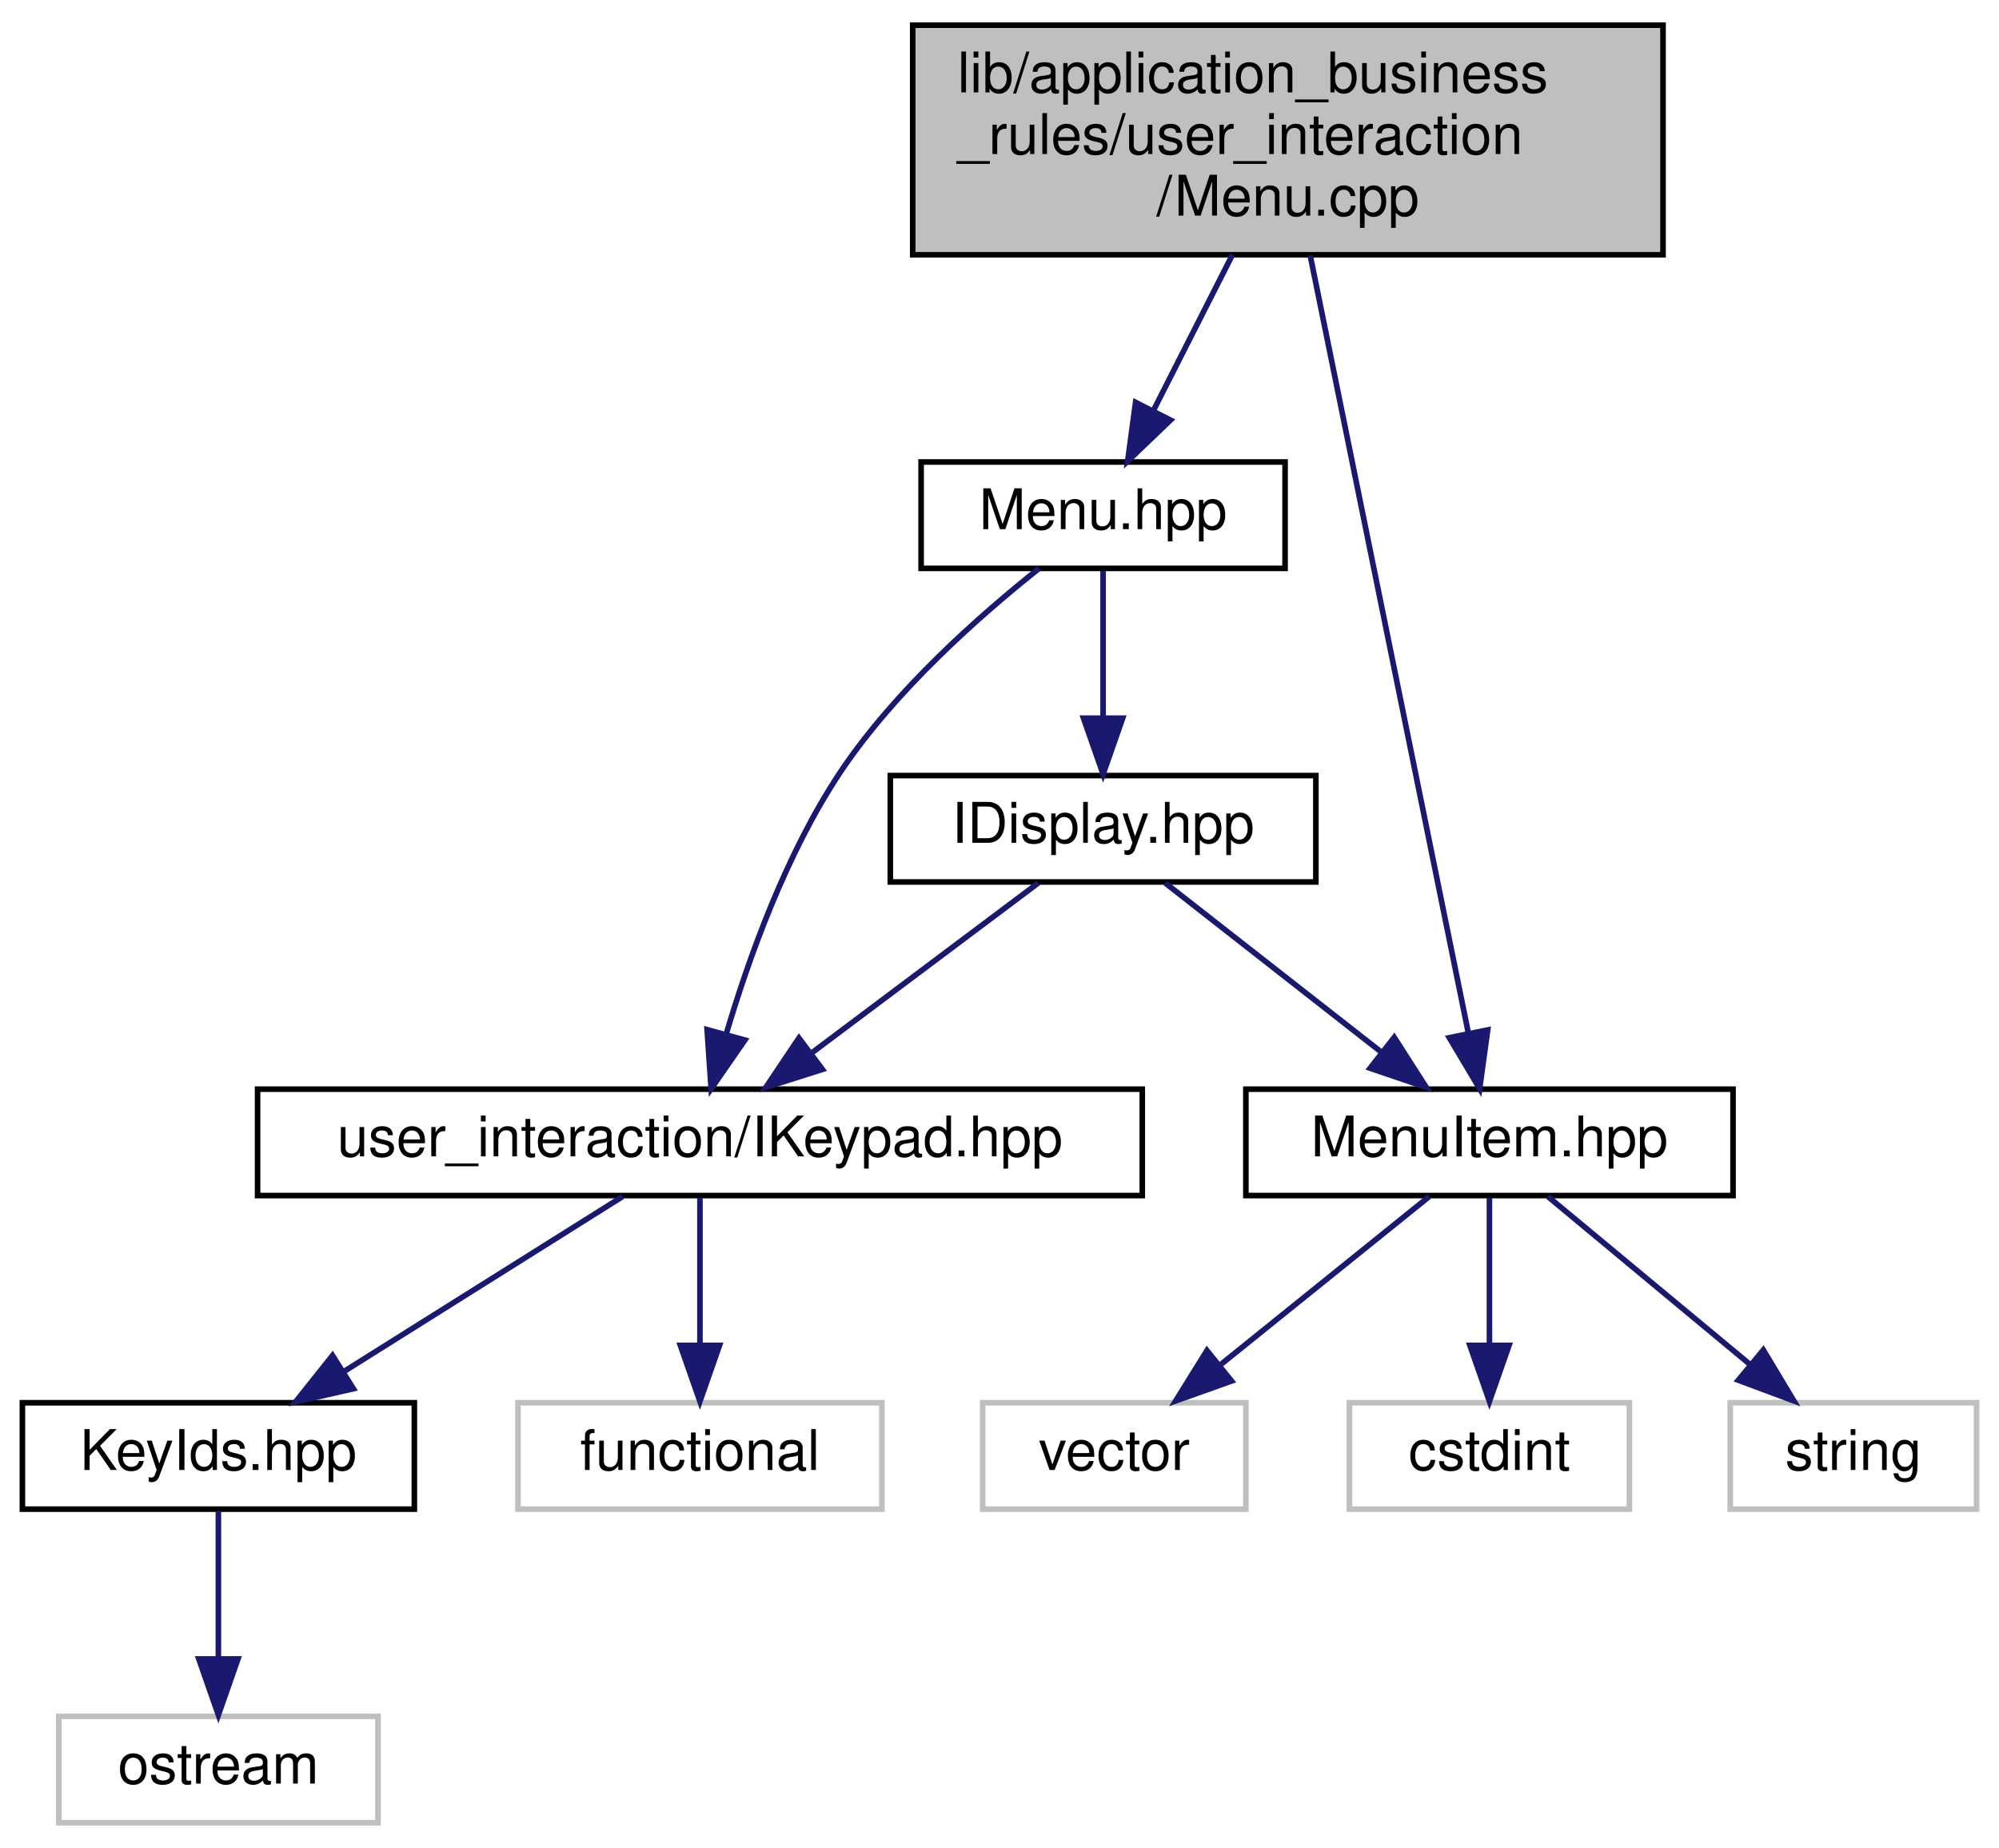
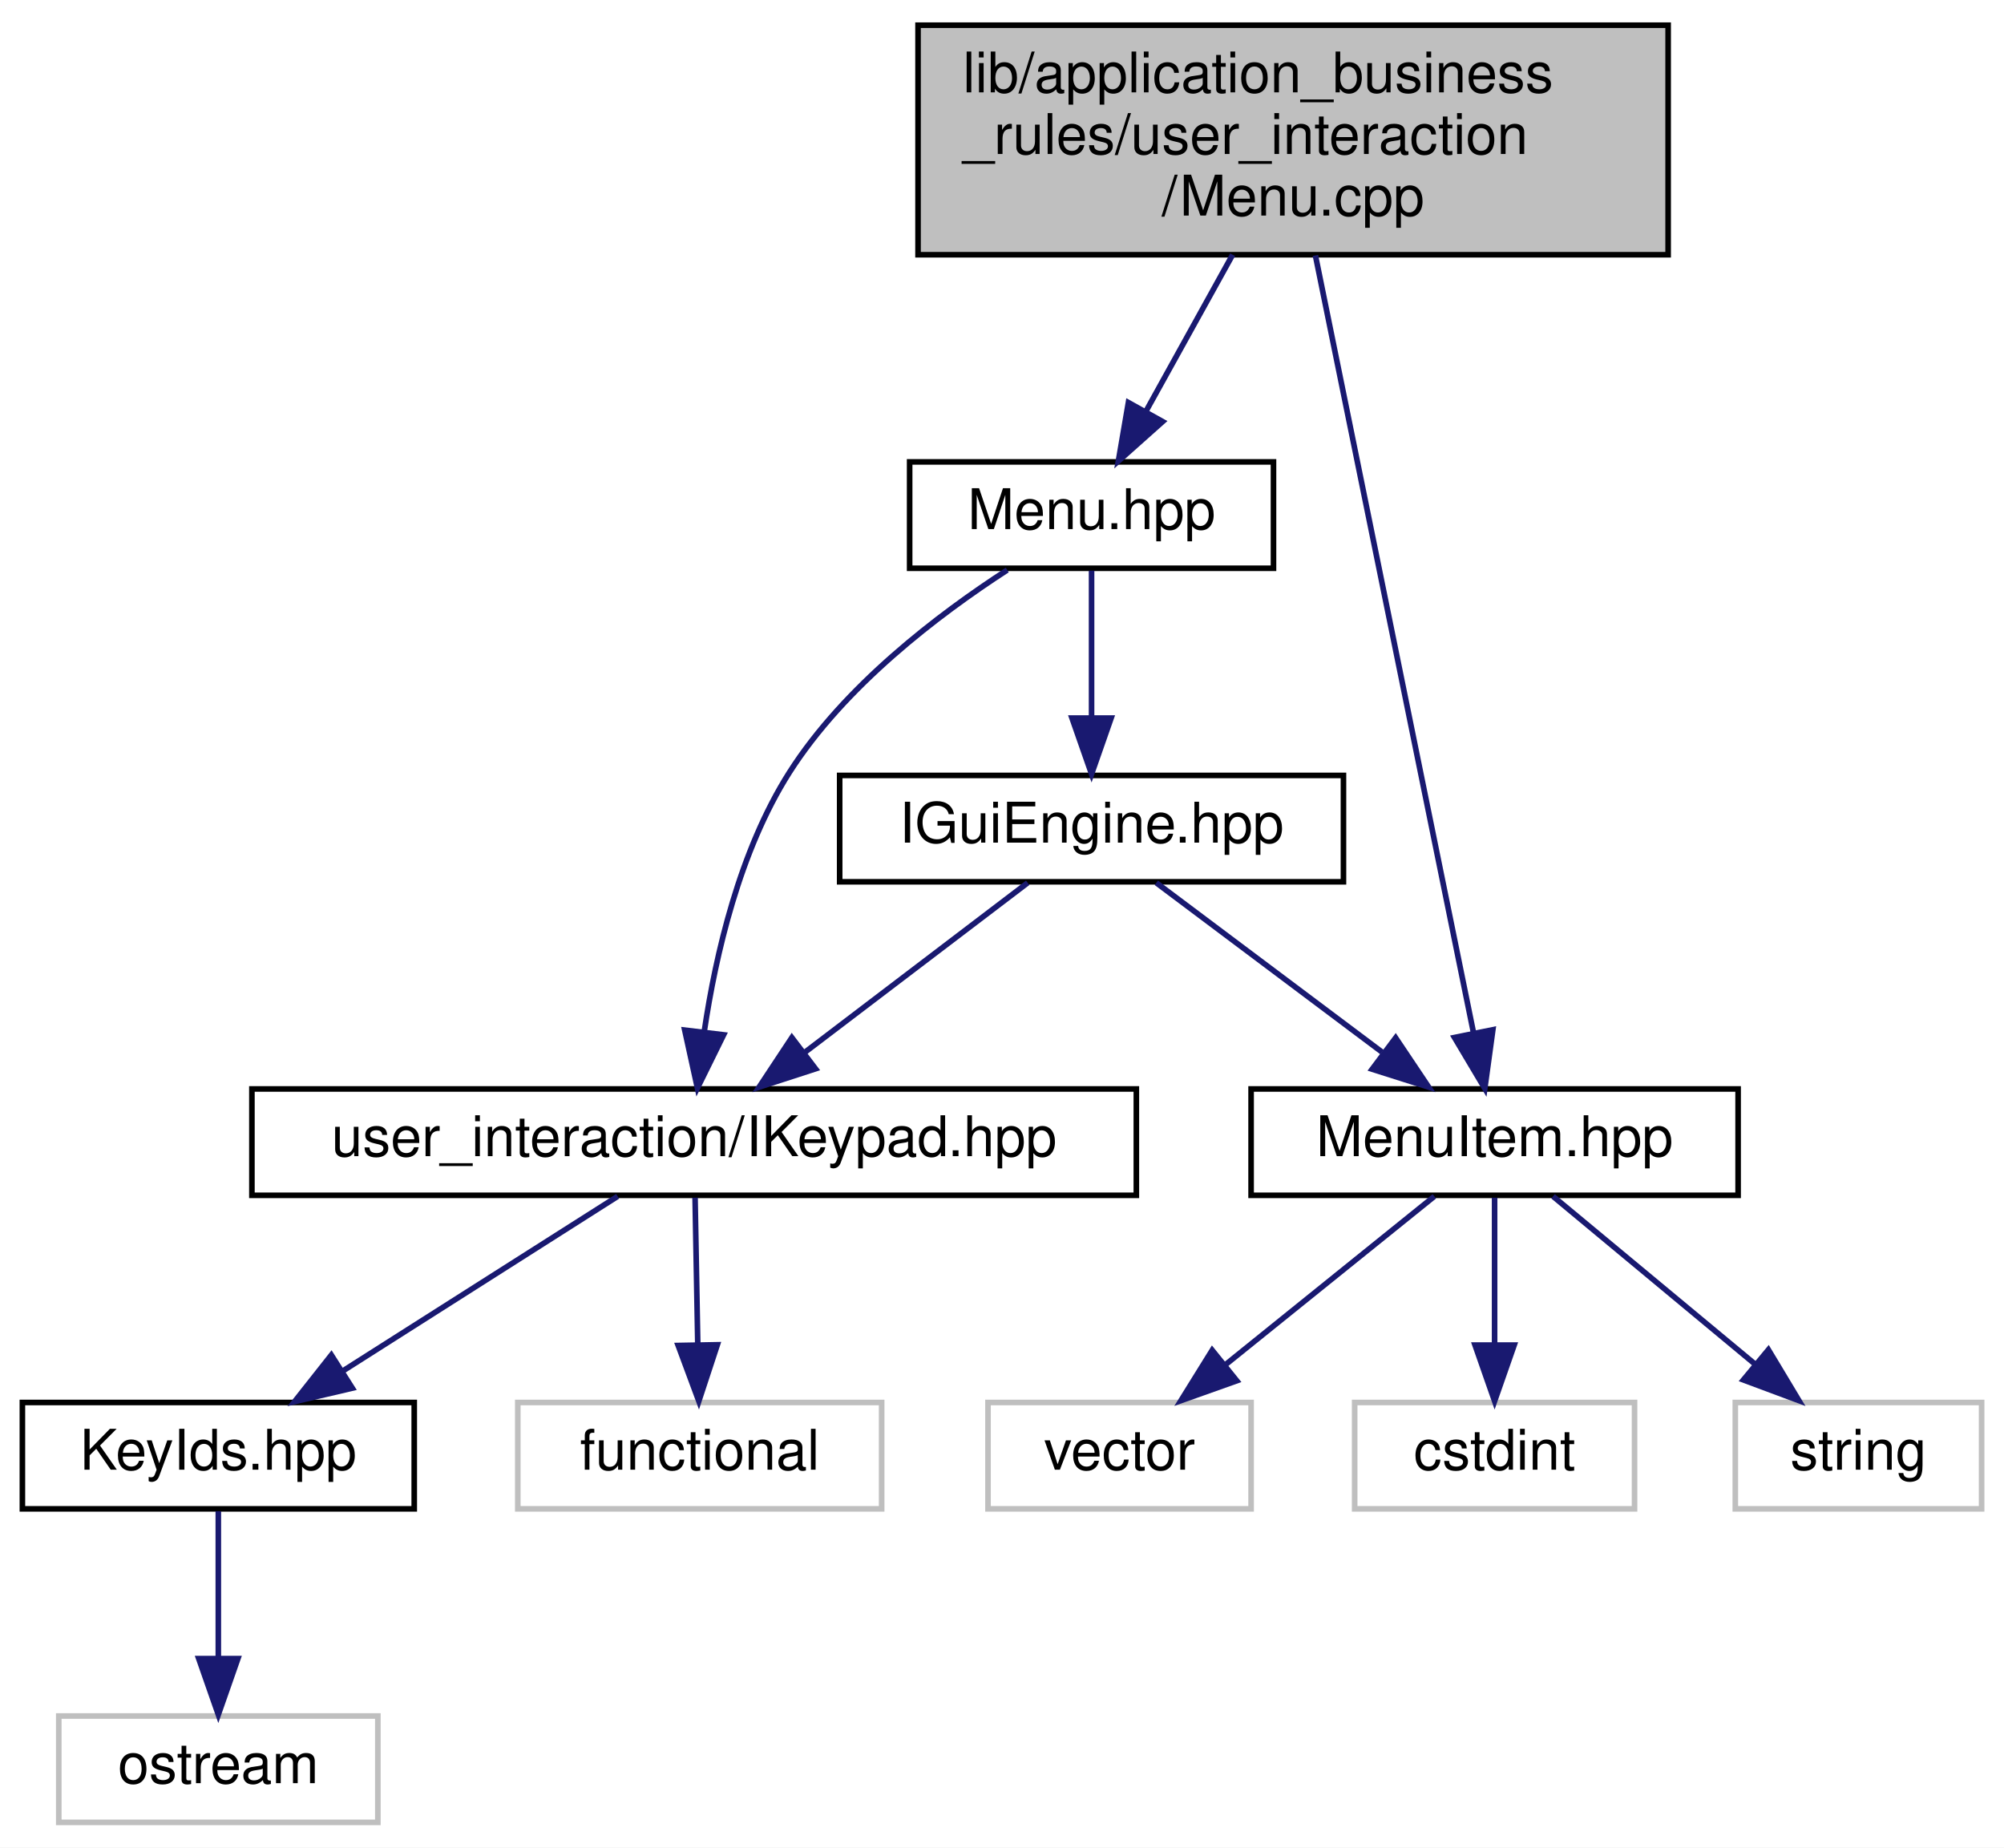
- <svg xmlns="http://www.w3.org/2000/svg" xmlns:xlink="http://www.w3.org/1999/xlink" width="357pt" height="330pt" viewBox="0.00 0.00 357.00 330.00">
+ <svg xmlns="http://www.w3.org/2000/svg" xmlns:xlink="http://www.w3.org/1999/xlink" width="358pt" height="330pt" viewBox="0.00 0.00 358.00 330.00">
  <g id="graph0" class="graph" transform="scale(1 1) rotate(0) translate(4 326)">
-     <polygon fill="white" stroke="transparent" points="-4,4 -4,-326 353,-326 353,4 -4,4" />
+     <polygon fill="white" stroke="transparent" points="-4,4 -4,-326 354,-326 354,4 -4,4" />
    <g id="node1" class="node">
      <g id="a_node1">
        <a xlink:title=" ">
-           <polygon fill="#bfbfbf" stroke="black" points="159,-280.5 159,-321.5 293,-321.5 293,-280.5 159,-280.5" />
-           <text text-anchor="start" x="167" y="-309.5" font-family="Helvetica,sans-Serif" font-size="10.00">lib/application_business</text>
-           <text text-anchor="start" x="167" y="-298.5" font-family="Helvetica,sans-Serif" font-size="10.00">_rules/user_interaction</text>
-           <text text-anchor="middle" x="226" y="-287.5" font-family="Helvetica,sans-Serif" font-size="10.00">/Menu.cpp</text>
+           <polygon fill="#bfbfbf" stroke="black" points="160,-280.5 160,-321.5 294,-321.5 294,-280.5 160,-280.5" />
+           <text text-anchor="start" x="168" y="-309.5" font-family="Helvetica,sans-Serif" font-size="10.00">lib/application_business</text>
+           <text text-anchor="start" x="168" y="-298.5" font-family="Helvetica,sans-Serif" font-size="10.00">_rules/user_interaction</text>
+           <text text-anchor="middle" x="227" y="-287.5" font-family="Helvetica,sans-Serif" font-size="10.00">/Menu.cpp</text>
        </a>
      </g>
    </g>
    <g id="node2" class="node">
      <g id="a_node2">
        <a xlink:href="Menu_8hpp.xhtml" target="_top" xlink:title=" ">
-           <polygon fill="white" stroke="black" points="160.5,-224.5 160.5,-243.5 225.5,-243.5 225.5,-224.5 160.5,-224.5" />
-           <text text-anchor="middle" x="193" y="-231.5" font-family="Helvetica,sans-Serif" font-size="10.00">Menu.hpp</text>
+           <polygon fill="white" stroke="black" points="158.5,-224.5 158.5,-243.5 223.5,-243.5 223.5,-224.5 158.5,-224.5" />
+           <text text-anchor="middle" x="191" y="-231.5" font-family="Helvetica,sans-Serif" font-size="10.00">Menu.hpp</text>
        </a>
      </g>
    </g>
    <g id="edge1" class="edge">
-       <path fill="none" stroke="midnightblue" d="M216.1,-280.5C211.62,-271.68 206.37,-261.34 202.01,-252.74" />
-       <polygon fill="midnightblue" stroke="midnightblue" points="205.04,-250.98 197.39,-243.65 198.8,-254.15 205.04,-250.98" />
+       <path fill="none" stroke="midnightblue" d="M216.2,-280.5C211.26,-271.59 205.46,-261.11 200.67,-252.46" />
+       <polygon fill="midnightblue" stroke="midnightblue" points="203.7,-250.7 195.79,-243.65 197.58,-254.1 203.7,-250.7" />
    </g>
    <g id="node4" class="node">
      <g id="a_node4">
        <a xlink:href="MenuItem_8hpp.xhtml" target="_top" xlink:title=" ">
-           <polygon fill="white" stroke="black" points="218.5,-112.5 218.5,-131.5 305.5,-131.5 305.5,-112.5 218.5,-112.5" />
-           <text text-anchor="middle" x="262" y="-119.5" font-family="Helvetica,sans-Serif" font-size="10.00">MenuItem.hpp</text>
+           <polygon fill="white" stroke="black" points="219.5,-112.5 219.5,-131.5 306.5,-131.5 306.5,-112.5 219.5,-112.5" />
+           <text text-anchor="middle" x="263" y="-119.5" font-family="Helvetica,sans-Serif" font-size="10.00">MenuItem.hpp</text>
        </a>
      </g>
    </g>
    <g id="edge12" class="edge">
-       <path fill="none" stroke="midnightblue" d="M229.99,-280.38C237,-245.93 251.42,-175.04 258.25,-141.44" />
-       <polygon fill="midnightblue" stroke="midnightblue" points="261.69,-142.08 260.25,-131.58 254.83,-140.69 261.69,-142.08" />
+       <path fill="none" stroke="midnightblue" d="M230.99,-280.38C238,-245.93 252.42,-175.04 259.25,-141.44" />
+       <polygon fill="midnightblue" stroke="midnightblue" points="262.69,-142.08 261.25,-131.58 255.83,-140.69 262.69,-142.08" />
    </g>
    <g id="node3" class="node">
      <g id="a_node3">
-         <a xlink:href="IDisplay_8hpp.xhtml" target="_top" xlink:title=" ">
-           <polygon fill="white" stroke="black" points="155,-168.5 155,-187.5 231,-187.5 231,-168.5 155,-168.5" />
-           <text text-anchor="middle" x="193" y="-175.5" font-family="Helvetica,sans-Serif" font-size="10.00">IDisplay.hpp</text>
+         <a xlink:href="IGuiEngine_8hpp.xhtml" target="_top" xlink:title=" ">
+           <polygon fill="white" stroke="black" points="146,-168.5 146,-187.5 236,-187.5 236,-168.5 146,-168.5" />
+           <text text-anchor="middle" x="191" y="-175.5" font-family="Helvetica,sans-Serif" font-size="10.00">IGuiEngine.hpp</text>
        </a>
      </g>
    </g>
    <g id="edge2" class="edge">
-       <path fill="none" stroke="midnightblue" d="M193,-224.08C193,-217.01 193,-206.86 193,-197.99" />
-       <polygon fill="midnightblue" stroke="midnightblue" points="196.5,-197.75 193,-187.75 189.5,-197.75 196.5,-197.75" />
+       <path fill="none" stroke="midnightblue" d="M191,-224.08C191,-217.01 191,-206.86 191,-197.99" />
+       <polygon fill="midnightblue" stroke="midnightblue" points="194.5,-197.75 191,-187.75 187.5,-197.75 194.5,-197.75" />
    </g>
    <g id="node8" class="node">
      <g id="a_node8">
        <a xlink:href="IKeypad_8hpp.xhtml" target="_top" xlink:title=" ">
-           <polygon fill="white" stroke="black" points="42,-112.5 42,-131.5 200,-131.5 200,-112.5 42,-112.5" />
-           <text text-anchor="middle" x="121" y="-119.5" font-family="Helvetica,sans-Serif" font-size="10.00">user_interaction/IKeypad.hpp</text>
+           <polygon fill="white" stroke="black" points="41,-112.5 41,-131.5 199,-131.5 199,-112.5 41,-112.5" />
+           <text text-anchor="middle" x="120" y="-119.5" font-family="Helvetica,sans-Serif" font-size="10.00">user_interaction/IKeypad.hpp</text>
        </a>
      </g>
    </g>
    <g id="edge11" class="edge">
-       <path fill="none" stroke="midnightblue" d="M181.56,-224.48C171.08,-216.17 155.76,-202.67 146,-188 136.38,-173.54 129.69,-154.85 125.66,-141.23" />
-       <polygon fill="midnightblue" stroke="midnightblue" points="129.03,-140.27 123,-131.56 122.28,-142.13 129.03,-140.27" />
+       <path fill="none" stroke="midnightblue" d="M175.94,-224.19C163.67,-216.25 146.82,-203.45 137,-188 128.11,-174 123.85,-155.5 121.82,-141.82" />
+       <polygon fill="midnightblue" stroke="midnightblue" points="125.27,-141.17 120.59,-131.66 118.32,-142.01 125.27,-141.17" />
    </g>
    <g id="edge3" class="edge">
-       <path fill="none" stroke="midnightblue" d="M204.09,-168.32C214.49,-160.18 230.26,-147.84 242.72,-138.09" />
-       <polygon fill="midnightblue" stroke="midnightblue" points="244.99,-140.75 250.71,-131.83 240.68,-135.24 244.99,-140.75" />
+       <path fill="none" stroke="midnightblue" d="M202.57,-168.32C213.42,-160.18 229.88,-147.84 242.88,-138.09" />
+       <polygon fill="midnightblue" stroke="midnightblue" points="245.32,-140.63 251.22,-131.83 241.12,-135.03 245.32,-140.63" />
    </g>
    <g id="edge7" class="edge">
-       <path fill="none" stroke="midnightblue" d="M181.43,-168.32C170.58,-160.18 154.12,-147.84 141.12,-138.09" />
-       <polygon fill="midnightblue" stroke="midnightblue" points="142.88,-135.03 132.78,-131.83 138.68,-140.63 142.88,-135.03" />
+       <path fill="none" stroke="midnightblue" d="M179.59,-168.32C168.89,-160.18 152.66,-147.84 139.84,-138.09" />
+       <polygon fill="midnightblue" stroke="midnightblue" points="141.69,-135.1 131.61,-131.83 137.46,-140.67 141.69,-135.1" />
    </g>
    <g id="node5" class="node">
      <g id="a_node5">
        <a xlink:title=" ">
-           <polygon fill="white" stroke="#bfbfbf" points="237,-56.5 237,-75.5 287,-75.5 287,-56.5 237,-56.5" />
-           <text text-anchor="middle" x="262" y="-63.5" font-family="Helvetica,sans-Serif" font-size="10.00">cstdint</text>
+           <polygon fill="white" stroke="#bfbfbf" points="238,-56.5 238,-75.5 288,-75.5 288,-56.5 238,-56.5" />
+           <text text-anchor="middle" x="263" y="-63.5" font-family="Helvetica,sans-Serif" font-size="10.00">cstdint</text>
        </a>
      </g>
    </g>
    <g id="edge4" class="edge">
-       <path fill="none" stroke="midnightblue" d="M262,-112.08C262,-105.01 262,-94.86 262,-85.99" />
-       <polygon fill="midnightblue" stroke="midnightblue" points="265.5,-85.75 262,-75.75 258.5,-85.75 265.5,-85.75" />
+       <path fill="none" stroke="midnightblue" d="M263,-112.08C263,-105.01 263,-94.86 263,-85.99" />
+       <polygon fill="midnightblue" stroke="midnightblue" points="266.5,-85.75 263,-75.75 259.5,-85.75 266.5,-85.75" />
    </g>
    <g id="node6" class="node">
      <g id="a_node6">
        <a xlink:title=" ">
-           <polygon fill="white" stroke="#bfbfbf" points="305,-56.5 305,-75.5 349,-75.5 349,-56.5 305,-56.5" />
-           <text text-anchor="middle" x="327" y="-63.5" font-family="Helvetica,sans-Serif" font-size="10.00">string</text>
+           <polygon fill="white" stroke="#bfbfbf" points="306,-56.5 306,-75.5 350,-75.5 350,-56.5 306,-56.5" />
+           <text text-anchor="middle" x="328" y="-63.5" font-family="Helvetica,sans-Serif" font-size="10.00">string</text>
        </a>
      </g>
    </g>
    <g id="edge5" class="edge">
-       <path fill="none" stroke="midnightblue" d="M272.44,-112.32C282.15,-104.26 296.82,-92.08 308.5,-82.37" />
-       <polygon fill="midnightblue" stroke="midnightblue" points="310.91,-84.92 316.37,-75.83 306.44,-79.53 310.91,-84.92" />
+       <path fill="none" stroke="midnightblue" d="M273.44,-112.32C283.15,-104.26 297.82,-92.08 309.5,-82.37" />
+       <polygon fill="midnightblue" stroke="midnightblue" points="311.91,-84.92 317.37,-75.83 307.44,-79.53 311.91,-84.92" />
    </g>
    <g id="node7" class="node">
      <g id="a_node7">
        <a xlink:title=" ">
-           <polygon fill="white" stroke="#bfbfbf" points="171.5,-56.5 171.5,-75.5 218.5,-75.5 218.5,-56.5 171.5,-56.5" />
-           <text text-anchor="middle" x="195" y="-63.5" font-family="Helvetica,sans-Serif" font-size="10.00">vector</text>
+           <polygon fill="white" stroke="#bfbfbf" points="172.5,-56.5 172.5,-75.5 219.5,-75.5 219.5,-56.5 172.5,-56.5" />
+           <text text-anchor="middle" x="196" y="-63.5" font-family="Helvetica,sans-Serif" font-size="10.00">vector</text>
        </a>
      </g>
    </g>
    <g id="edge6" class="edge">
-       <path fill="none" stroke="midnightblue" d="M251.24,-112.32C241.23,-104.26 226.11,-92.08 214.07,-82.37" />
-       <polygon fill="midnightblue" stroke="midnightblue" points="215.94,-79.38 205.96,-75.83 211.55,-84.83 215.94,-79.38" />
+       <path fill="none" stroke="midnightblue" d="M252.24,-112.32C242.23,-104.26 227.11,-92.08 215.07,-82.37" />
+       <polygon fill="midnightblue" stroke="midnightblue" points="216.94,-79.38 206.96,-75.83 212.55,-84.83 216.94,-79.38" />
    </g>
    <g id="node9" class="node">
      <g id="a_node9">
        <a xlink:href="KeyIds_8hpp.xhtml" target="_top" xlink:title=" ">
          <polygon fill="white" stroke="black" points="0,-56.5 0,-75.5 70,-75.5 70,-56.5 0,-56.5" />
          <text text-anchor="middle" x="35" y="-63.5" font-family="Helvetica,sans-Serif" font-size="10.00">KeyIds.hpp</text>
        </a>
      </g>
    </g>
    <g id="edge8" class="edge">
-       <path fill="none" stroke="midnightblue" d="M107.18,-112.32C93.77,-103.9 73.18,-90.97 57.41,-81.07" />
-       <polygon fill="midnightblue" stroke="midnightblue" points="59.11,-78.01 48.78,-75.65 55.39,-83.94 59.11,-78.01" />
+       <path fill="none" stroke="midnightblue" d="M106.34,-112.32C93.08,-103.9 72.73,-90.97 57.15,-81.07" />
+       <polygon fill="midnightblue" stroke="midnightblue" points="58.94,-78.06 48.62,-75.65 55.19,-83.97 58.94,-78.06" />
    </g>
    <g id="node11" class="node">
      <g id="a_node11">
        <a xlink:title=" ">
          <polygon fill="white" stroke="#bfbfbf" points="88.5,-56.5 88.5,-75.5 153.5,-75.5 153.5,-56.5 88.5,-56.5" />
          <text text-anchor="middle" x="121" y="-63.5" font-family="Helvetica,sans-Serif" font-size="10.00">functional</text>
        </a>
      </g>
    </g>
    <g id="edge10" class="edge">
-       <path fill="none" stroke="midnightblue" d="M121,-112.08C121,-105.01 121,-94.86 121,-85.99" />
-       <polygon fill="midnightblue" stroke="midnightblue" points="124.5,-85.75 121,-75.75 117.5,-85.75 124.5,-85.75" />
+       <path fill="none" stroke="midnightblue" d="M120.17,-112.08C120.3,-105.01 120.48,-94.86 120.65,-85.99" />
+       <polygon fill="midnightblue" stroke="midnightblue" points="124.15,-85.81 120.84,-75.75 117.15,-85.68 124.15,-85.81" />
    </g>
    <g id="node10" class="node">
      <g id="a_node10">
        <a xlink:title=" ">
          <polygon fill="white" stroke="#bfbfbf" points="6.5,-0.5 6.5,-19.5 63.5,-19.5 63.5,-0.5 6.5,-0.5" />
          <text text-anchor="middle" x="35" y="-7.5" font-family="Helvetica,sans-Serif" font-size="10.00">ostream</text>
        </a>
      </g>
    </g>
    <g id="edge9" class="edge">
      <path fill="none" stroke="midnightblue" d="M35,-56.08C35,-49.01 35,-38.86 35,-29.99" />
      <polygon fill="midnightblue" stroke="midnightblue" points="38.5,-29.75 35,-19.75 31.5,-29.75 38.5,-29.75" />
    </g>
  </g>
</svg>
